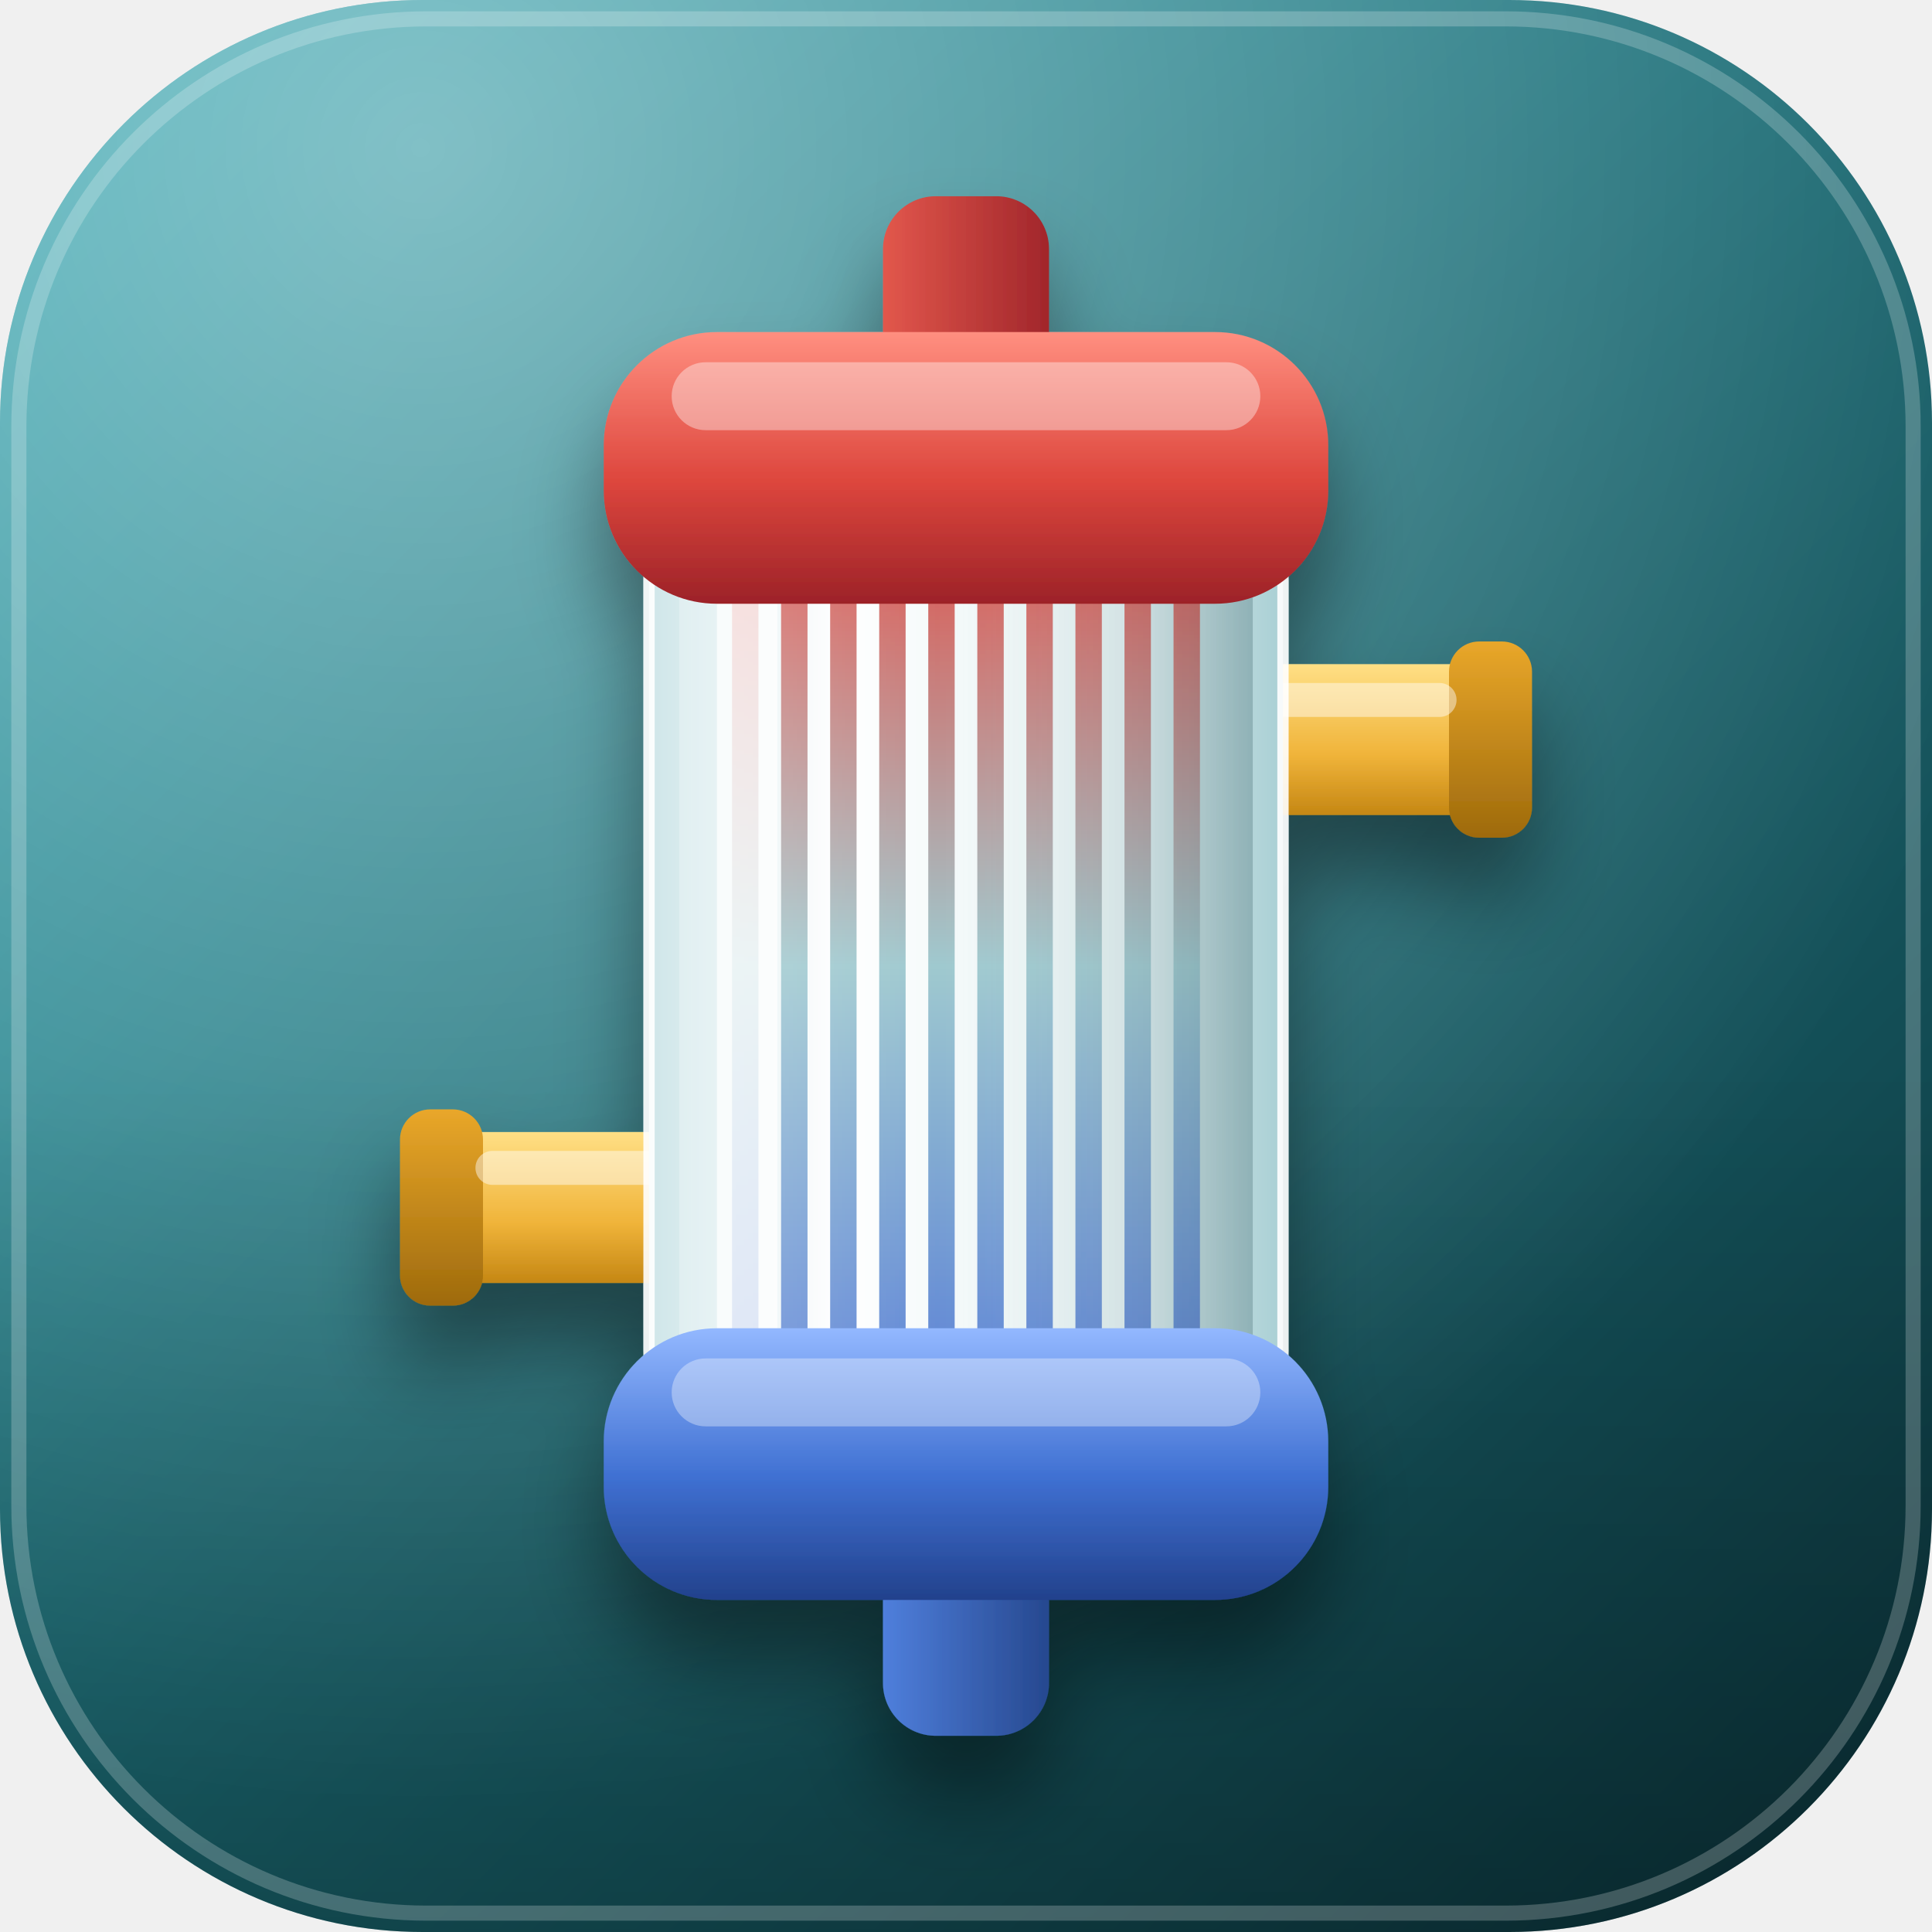
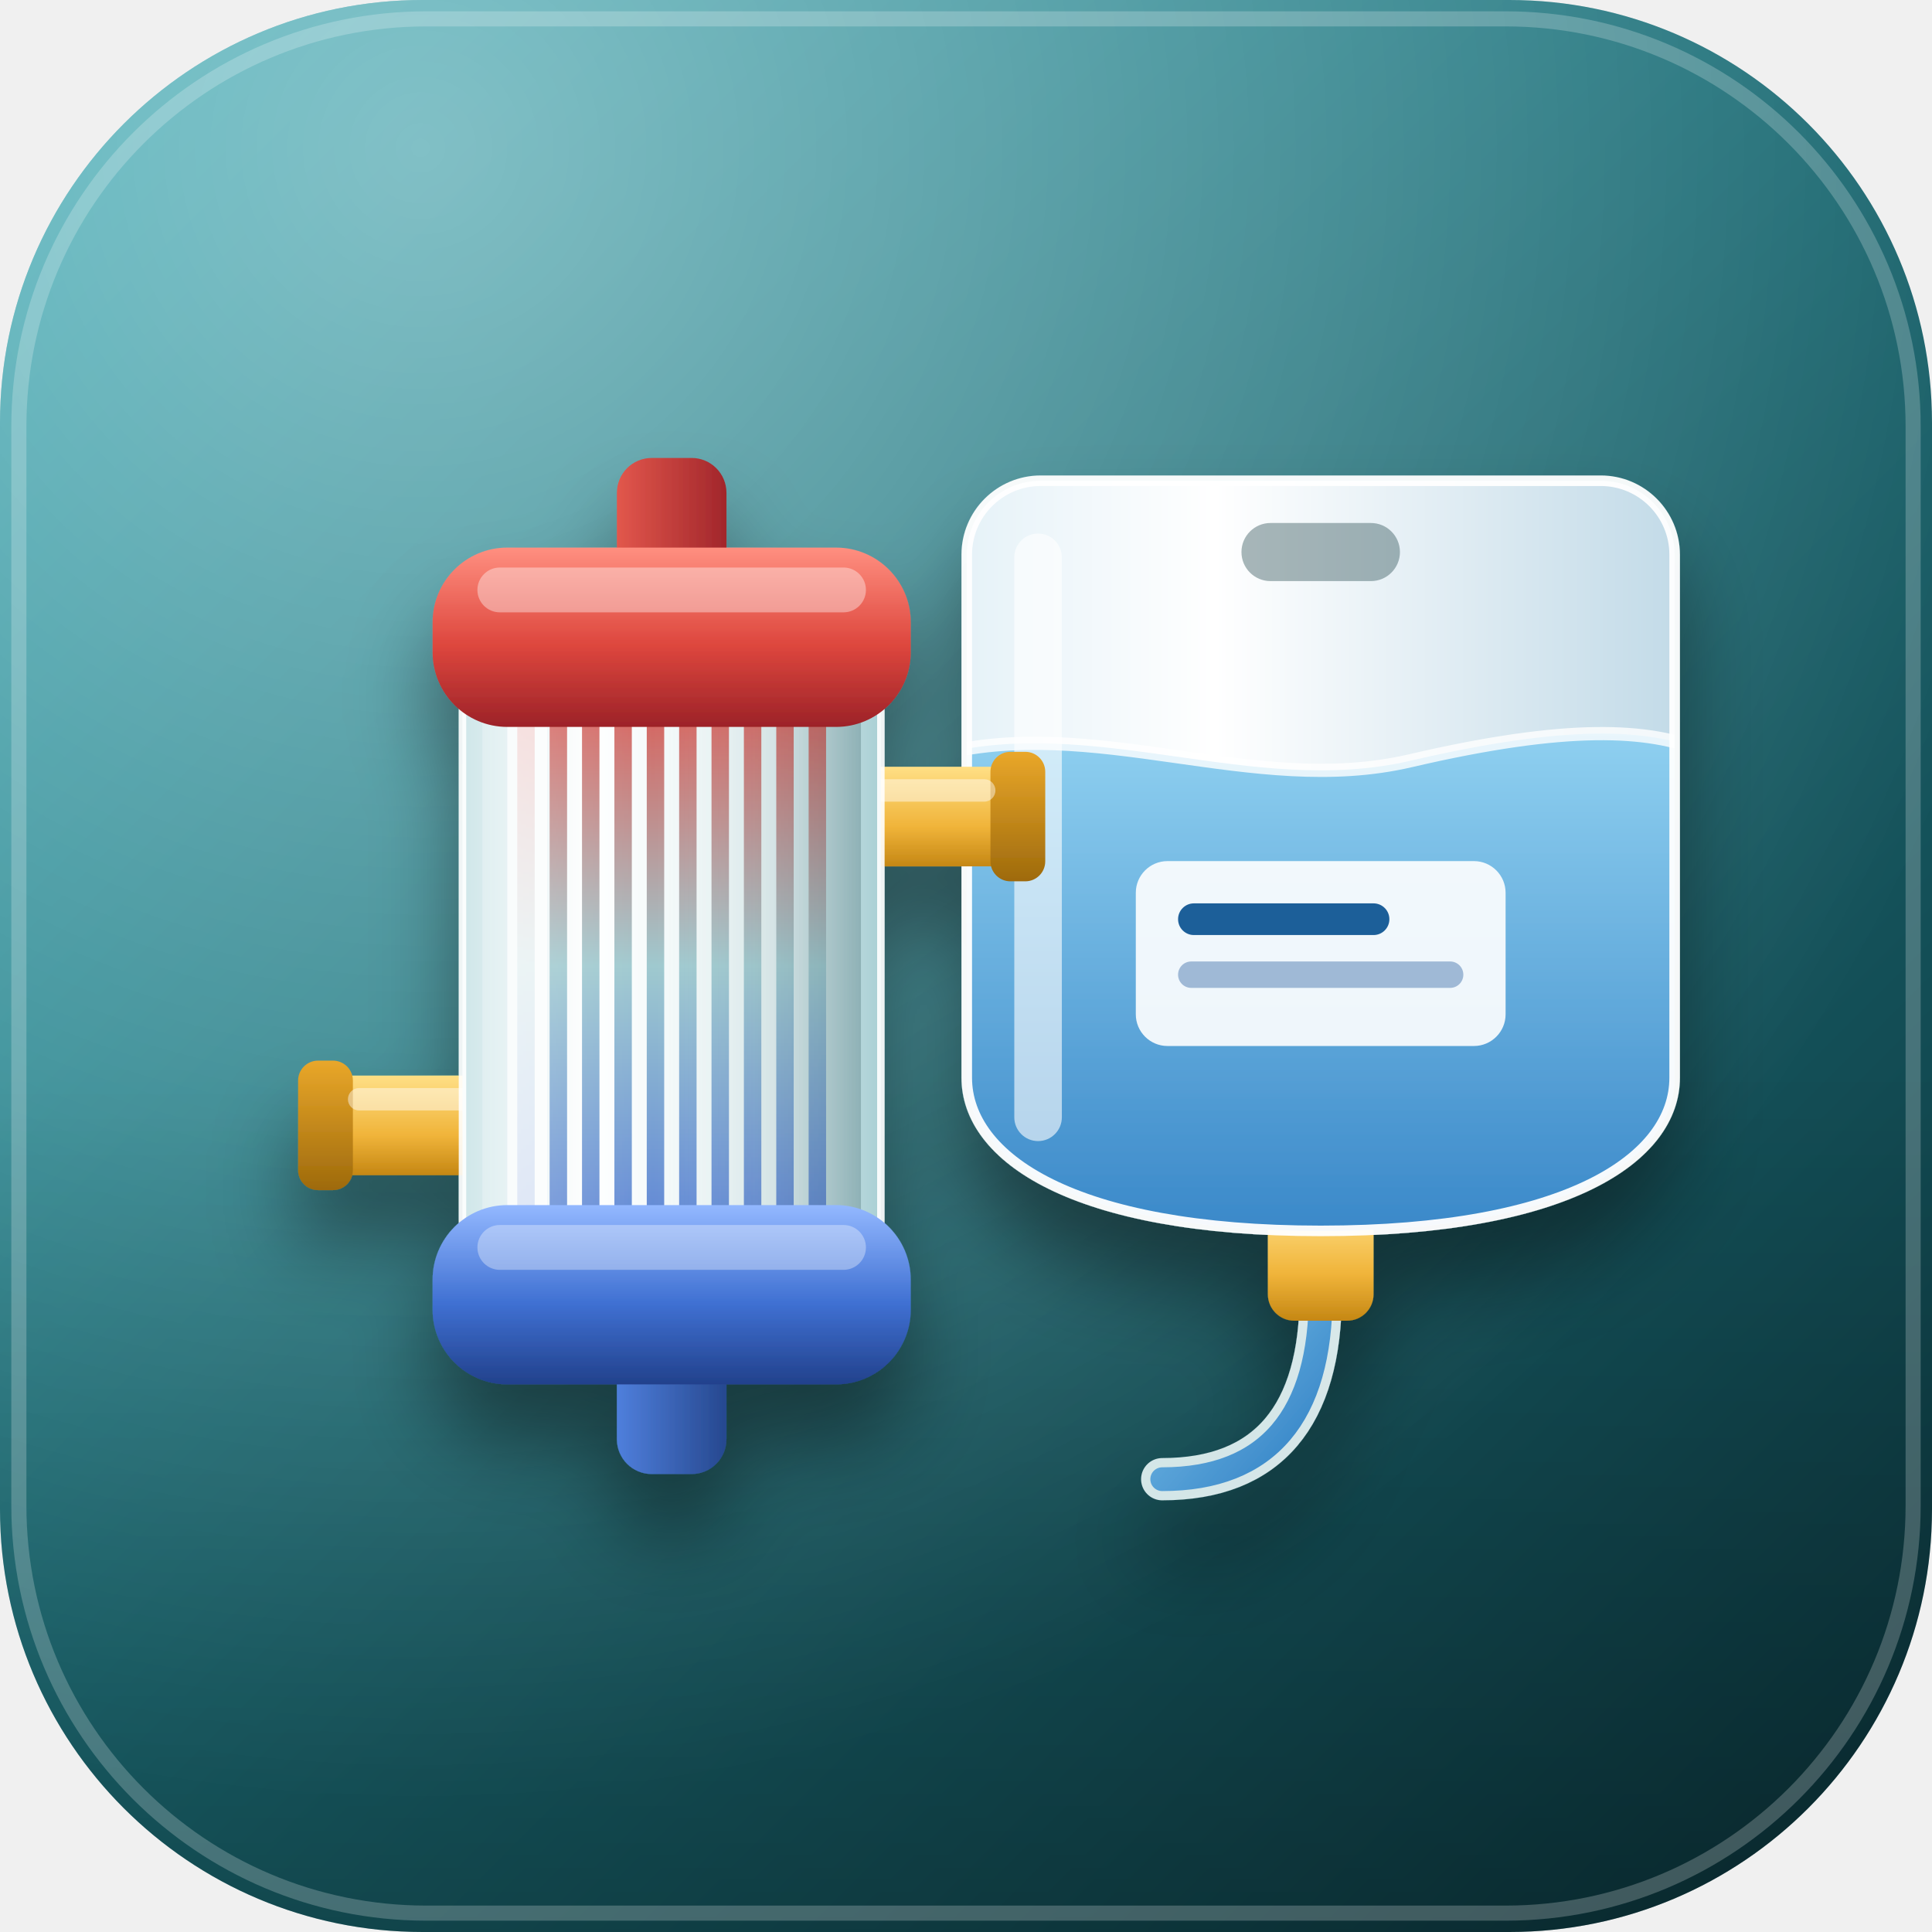
<svg xmlns="http://www.w3.org/2000/svg" viewBox="0 0 512 512" width="512" height="512">
  <defs>
    <linearGradient id="tg" x1="0" y1="0" x2="1" y2="1">
      <stop offset="0" stop-color="#2ba3ae" />
      <stop offset="1" stop-color="#0b3138" />
    </linearGradient>
    <radialGradient id="th" cx="0.22" cy="0.08" r="0.85">
      <stop offset="0" stop-color="#fff" stop-opacity="0.42" />
      <stop offset="1" stop-color="#fff" stop-opacity="0" />
    </radialGradient>
    <linearGradient id="tb" x1="0" y1="0" x2="0" y2="1">
      <stop offset="0.55" stop-color="#000" stop-opacity="0" />
      <stop offset="1" stop-color="#000" stop-opacity="0.28" />
    </linearGradient>
    <filter id="sh" x="-30%" y="-30%" width="160%" height="170%">
      <feGaussianBlur in="SourceAlpha" stdDeviation="11" />
      <feOffset dy="16" />
      <feComponentTransfer>
        <feFuncA type="linear" slope=".42" />
      </feComponentTransfer>
      <feMerge>
        <feMergeNode />
        <feMergeNode in="SourceGraphic" />
      </feMerge>
    </filter>
    <linearGradient id="gl" x1="0" y1="0" x2="1" y2="0">
      <stop offset="0" stop-color="#cfe6e9" />
      <stop offset=".3" stop-color="#ffffff" />
      <stop offset=".75" stop-color="#e3f1f2" />
      <stop offset="1" stop-color="#a9cfd4" />
    </linearGradient>
    <linearGradient id="fb" x1="0" y1="0" x2="0" y2="1">
      <stop offset="0" stop-color="#d9605a" />
      <stop offset=".5" stop-color="#9fc9cf" />
      <stop offset="1" stop-color="#5f86d6" />
    </linearGradient>
    <linearGradient id="gs" x1="0" y1="0" x2="1" y2="0">
      <stop offset="0" stop-color="#fff" stop-opacity=".25" />
      <stop offset=".45" stop-color="#fff" stop-opacity="0" />
      <stop offset="1" stop-color="#0b3138" stop-opacity=".22" />
    </linearGradient>
    <linearGradient id="rc" x1="0" y1="0" x2="0" y2="1">
      <stop offset="0" stop-color="#ff8f80" />
      <stop offset=".55" stop-color="#dd463d" />
      <stop offset="1" stop-color="#9c2228" />
    </linearGradient>
    <linearGradient id="rn" x1="0" y1="0" x2="1" y2="0">
      <stop offset="0" stop-color="#e2574c" />
      <stop offset="1" stop-color="#a1262b" />
    </linearGradient>
    <linearGradient id="bc" x1="0" y1="0" x2="0" y2="1">
      <stop offset="0" stop-color="#93b8ff" />
      <stop offset=".55" stop-color="#3f70d2" />
      <stop offset="1" stop-color="#22418c" />
    </linearGradient>
    <linearGradient id="bn" x1="0" y1="0" x2="1" y2="0">
      <stop offset="0" stop-color="#4f7fdc" />
      <stop offset="1" stop-color="#26488f" />
    </linearGradient>
+     <linearGradient id="bg2" x1="0" y1="0" x2="1" y2="0">
+       <stop offset="0" stop-color="#e6f2f8" />
+       <stop offset=".35" stop-color="#ffffff" />
+       <stop offset="1" stop-color="#c3dbe8" />
+     </linearGradient>
+     <linearGradient id="fl" x1="0" y1="0" x2="0" y2="1">
+       <stop offset="0" stop-color="#8fd0f0" />
+       <stop offset="1" stop-color="#2f7fc4" />
+     </linearGradient>
+     <linearGradient id="ln" x1="0" y1="0" x2="1" y2="1">
+       <stop offset="0" stop-color="#7ec3ea" />
+       <stop offset="1" stop-color="#2f7fc4" />
+     </linearGradient>
    <linearGradient id="pt" x1="0" y1="0" x2="0" y2="1">
      <stop offset="0" stop-color="#ffdf85" />
      <stop offset=".6" stop-color="#f0b43a" />
      <stop offset="1" stop-color="#c58714" />
    </linearGradient>
    <linearGradient id="pr" x1="0" y1="0" x2="0" y2="1">
      <stop offset="0" stop-color="#e9a72a" />
      <stop offset="1" stop-color="#9e6a0c" />
    </linearGradient>
  </defs>
  <rect width="512" height="512" rx="112" fill="url(#tg)" />
  <rect width="512" height="512" rx="112" fill="url(#th)" />
  <rect width="512" height="512" rx="112" fill="url(#tb)" />
  <rect x="5" y="5" width="502" height="502" rx="108" fill="none" stroke="#fff" stroke-opacity=".22" stroke-width="4" />
  <g filter="url(#sh)">
-     <rect x="320" y="176" width="80" height="40" rx="12" fill="url(#pt)" />
-     <rect x="384" y="170" width="22" height="52" rx="8" fill="url(#pr)" />
-     <rect x="330" y="181" width="56" height="9" rx="4.5" fill="#fff" fill-opacity=".45" />
-     <rect x="112" y="300" width="80" height="40" rx="12" fill="url(#pt)" />
-     <rect x="106" y="294" width="22" height="52" rx="8" fill="url(#pr)" />
-     <rect x="126" y="305" width="56" height="9" rx="4.5" fill="#fff" fill-opacity=".45" />
-     <rect x="172" y="120" width="168" height="272" rx="34" fill="url(#gl)" />
-     <clipPath id="cb">
-       <rect x="180" y="128" width="152" height="256" rx="28" />
-     </clipPath>
-     <g clip-path="url(#cb)">
-       <rect x="194" y="150" width="7" height="212" rx="3.5" fill="url(#fb)" />
-       <rect x="207" y="150" width="7" height="212" rx="3.5" fill="url(#fb)" />
-       <rect x="220" y="150" width="7" height="212" rx="3.5" fill="url(#fb)" />
-       <rect x="233" y="150" width="7" height="212" rx="3.5" fill="url(#fb)" />
-       <rect x="246" y="150" width="7" height="212" rx="3.5" fill="url(#fb)" />
-       <rect x="259" y="150" width="7" height="212" rx="3.5" fill="url(#fb)" />
-       <rect x="272" y="150" width="7" height="212" rx="3.5" fill="url(#fb)" />
-       <rect x="285" y="150" width="7" height="212" rx="3.5" fill="url(#fb)" />
-       <rect x="298" y="150" width="7" height="212" rx="3.5" fill="url(#fb)" />
-       <rect x="311" y="150" width="7" height="212" rx="3.5" fill="url(#fb)" />
-       <rect x="180" y="128" width="152" height="256" fill="url(#gs)" />
+     <g transform="translate(350 252) scale(.7) translate(-256 -270)">
+       <path d="M256 400 C256 446 236 470 196 470" fill="none" stroke="#e8f6f7" stroke-opacity=".9" stroke-width="16" stroke-linecap="round" />
+       <path d="M256 400 C256 446 236 470 196 470" fill="none" stroke="url(#ln)" stroke-width="9" stroke-linecap="round" />
+       <rect x="236" y="366" width="40" height="44" rx="10" fill="url(#pt)" />
+       <path d="M150 92 H362 a28 28 0 0 1 28 28 V318 c0 30 -40 58 -134 58 S122 348 122 318 V120 a28 28 0 0 1 28 -28z" fill="url(#bg2)" />
+       <clipPath id="cbag">
+         <path d="M150 92 H362 a28 28 0 0 1 28 28 V318 c0 30 -40 58 -134 58 S122 348 122 318 V120 a28 28 0 0 1 28 -28z" />
+       </clipPath>
+       <g clip-path="url(#cbag)">
+         <path d="M110 196 C170 180 230 212 290 198 S380 186 400 194 V400 H110z" fill="url(#fl)" />
+         <path d="M110 196 C170 180 230 212 290 198 S380 186 400 194" fill="none" stroke="#fff" stroke-opacity=".8" stroke-width="5" />
+         <rect x="186" y="236" width="140" height="70" rx="12" fill="#fff" fill-opacity=".9" />
+         <rect x="202" y="252" width="80" height="12" rx="6" fill="#1f5f99" />
+         <rect x="202" y="274" width="108" height="10" rx="5" fill="#9fb9d6" />
+       </g>
+       <rect x="140" y="112" width="18" height="230" rx="9" fill="#fff" fill-opacity=".6" />
+       <path d="M150 92 H362 a28 28 0 0 1 28 28 V318 c0 30 -40 58 -134 58 S122 348 122 318 V120 a28 28 0 0 1 28 -28z" fill="none" stroke="#fff" stroke-opacity=".95" stroke-width="4" />
+       <rect x="226" y="108" width="60" height="22" rx="11" fill="#0b3138" fill-opacity=".35" />
    </g>
-     <rect x="190" y="150" width="16" height="212" rx="8" fill="#fff" fill-opacity=".75" />
-     <rect x="172" y="120" width="168" height="272" rx="34" fill="none" stroke="#ffffff" stroke-opacity=".9" stroke-width="3" />
-     <rect x="234" y="52" width="44" height="58" rx="14" fill="url(#rn)" />
-     <rect x="160" y="88" width="192" height="72" rx="30" fill="url(#rc)" />
-     <rect x="178" y="96" width="156" height="18" rx="9" fill="#fff" fill-opacity=".38" />
-     <rect x="234" y="402" width="44" height="58" rx="14" fill="url(#bn)" />
-     <rect x="160" y="352" width="192" height="72" rx="30" fill="url(#bc)" />
-     <rect x="178" y="360" width="156" height="18" rx="9" fill="#fff" fill-opacity=".34" />
+     <g transform="translate(178 256) scale(.66) translate(-256 -256)">
+       <rect x="320" y="176" width="80" height="40" rx="12" fill="url(#pt)" />
+       <rect x="384" y="170" width="22" height="52" rx="8" fill="url(#pr)" />
+       <rect x="330" y="181" width="56" height="9" rx="4.5" fill="#fff" fill-opacity=".45" />
+       <rect x="112" y="300" width="80" height="40" rx="12" fill="url(#pt)" />
+       <rect x="106" y="294" width="22" height="52" rx="8" fill="url(#pr)" />
+       <rect x="126" y="305" width="56" height="9" rx="4.5" fill="#fff" fill-opacity=".45" />
+       <rect x="172" y="120" width="168" height="272" rx="34" fill="url(#gl)" />
+       <clipPath id="cb">
+         <rect x="180" y="128" width="152" height="256" rx="28" />
+       </clipPath>
+       <g clip-path="url(#cb)">
+         <rect x="194" y="150" width="7" height="212" rx="3.5" fill="url(#fb)" />
+         <rect x="207" y="150" width="7" height="212" rx="3.5" fill="url(#fb)" />
+         <rect x="220" y="150" width="7" height="212" rx="3.5" fill="url(#fb)" />
+         <rect x="233" y="150" width="7" height="212" rx="3.5" fill="url(#fb)" />
+         <rect x="246" y="150" width="7" height="212" rx="3.5" fill="url(#fb)" />
+         <rect x="259" y="150" width="7" height="212" rx="3.5" fill="url(#fb)" />
+         <rect x="272" y="150" width="7" height="212" rx="3.5" fill="url(#fb)" />
+         <rect x="285" y="150" width="7" height="212" rx="3.5" fill="url(#fb)" />
+         <rect x="298" y="150" width="7" height="212" rx="3.5" fill="url(#fb)" />
+         <rect x="311" y="150" width="7" height="212" rx="3.5" fill="url(#fb)" />
+         <rect x="180" y="128" width="152" height="256" fill="url(#gs)" />
+       </g>
+       <rect x="190" y="150" width="16" height="212" rx="8" fill="#fff" fill-opacity=".75" />
+       <rect x="172" y="120" width="168" height="272" rx="34" fill="none" stroke="#ffffff" stroke-opacity=".9" stroke-width="3" />
+       <rect x="234" y="52" width="44" height="58" rx="14" fill="url(#rn)" />
+       <rect x="160" y="88" width="192" height="72" rx="30" fill="url(#rc)" />
+       <rect x="178" y="96" width="156" height="18" rx="9" fill="#fff" fill-opacity=".38" />
+       <rect x="234" y="402" width="44" height="58" rx="14" fill="url(#bn)" />
+       <rect x="160" y="352" width="192" height="72" rx="30" fill="url(#bc)" />
+       <rect x="178" y="360" width="156" height="18" rx="9" fill="#fff" fill-opacity=".34" />
+     </g>
  </g>
</svg>
